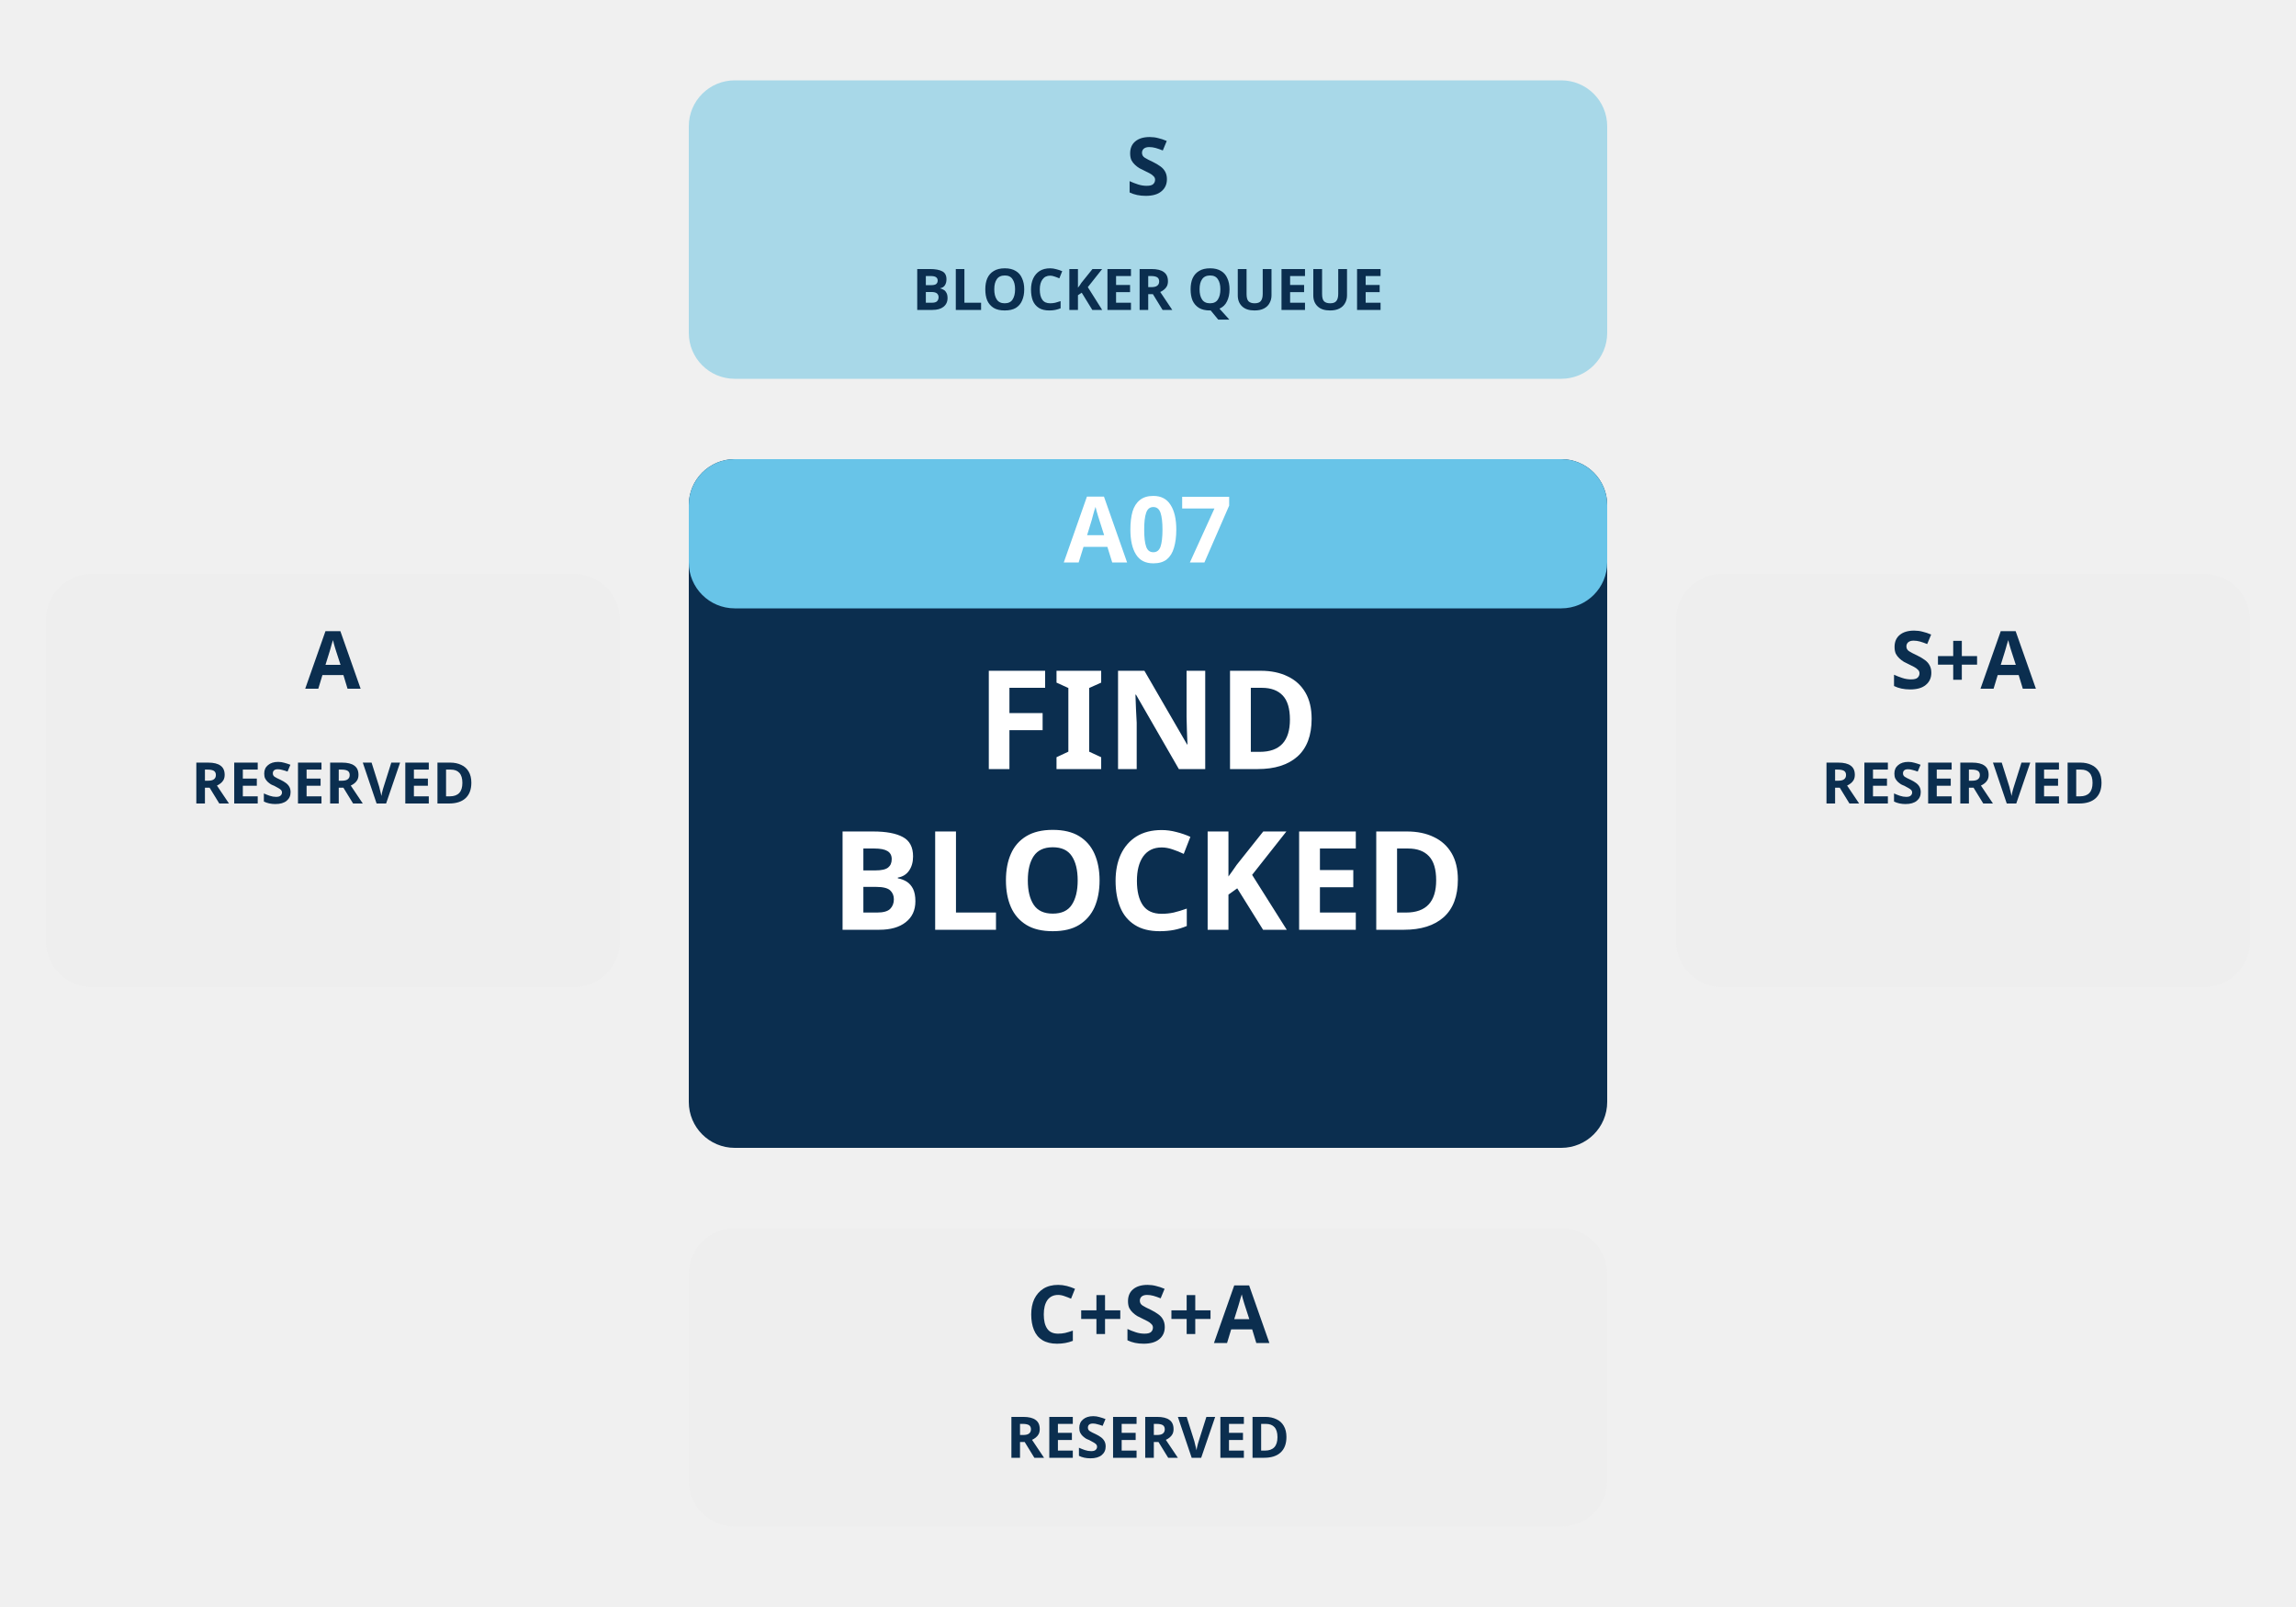
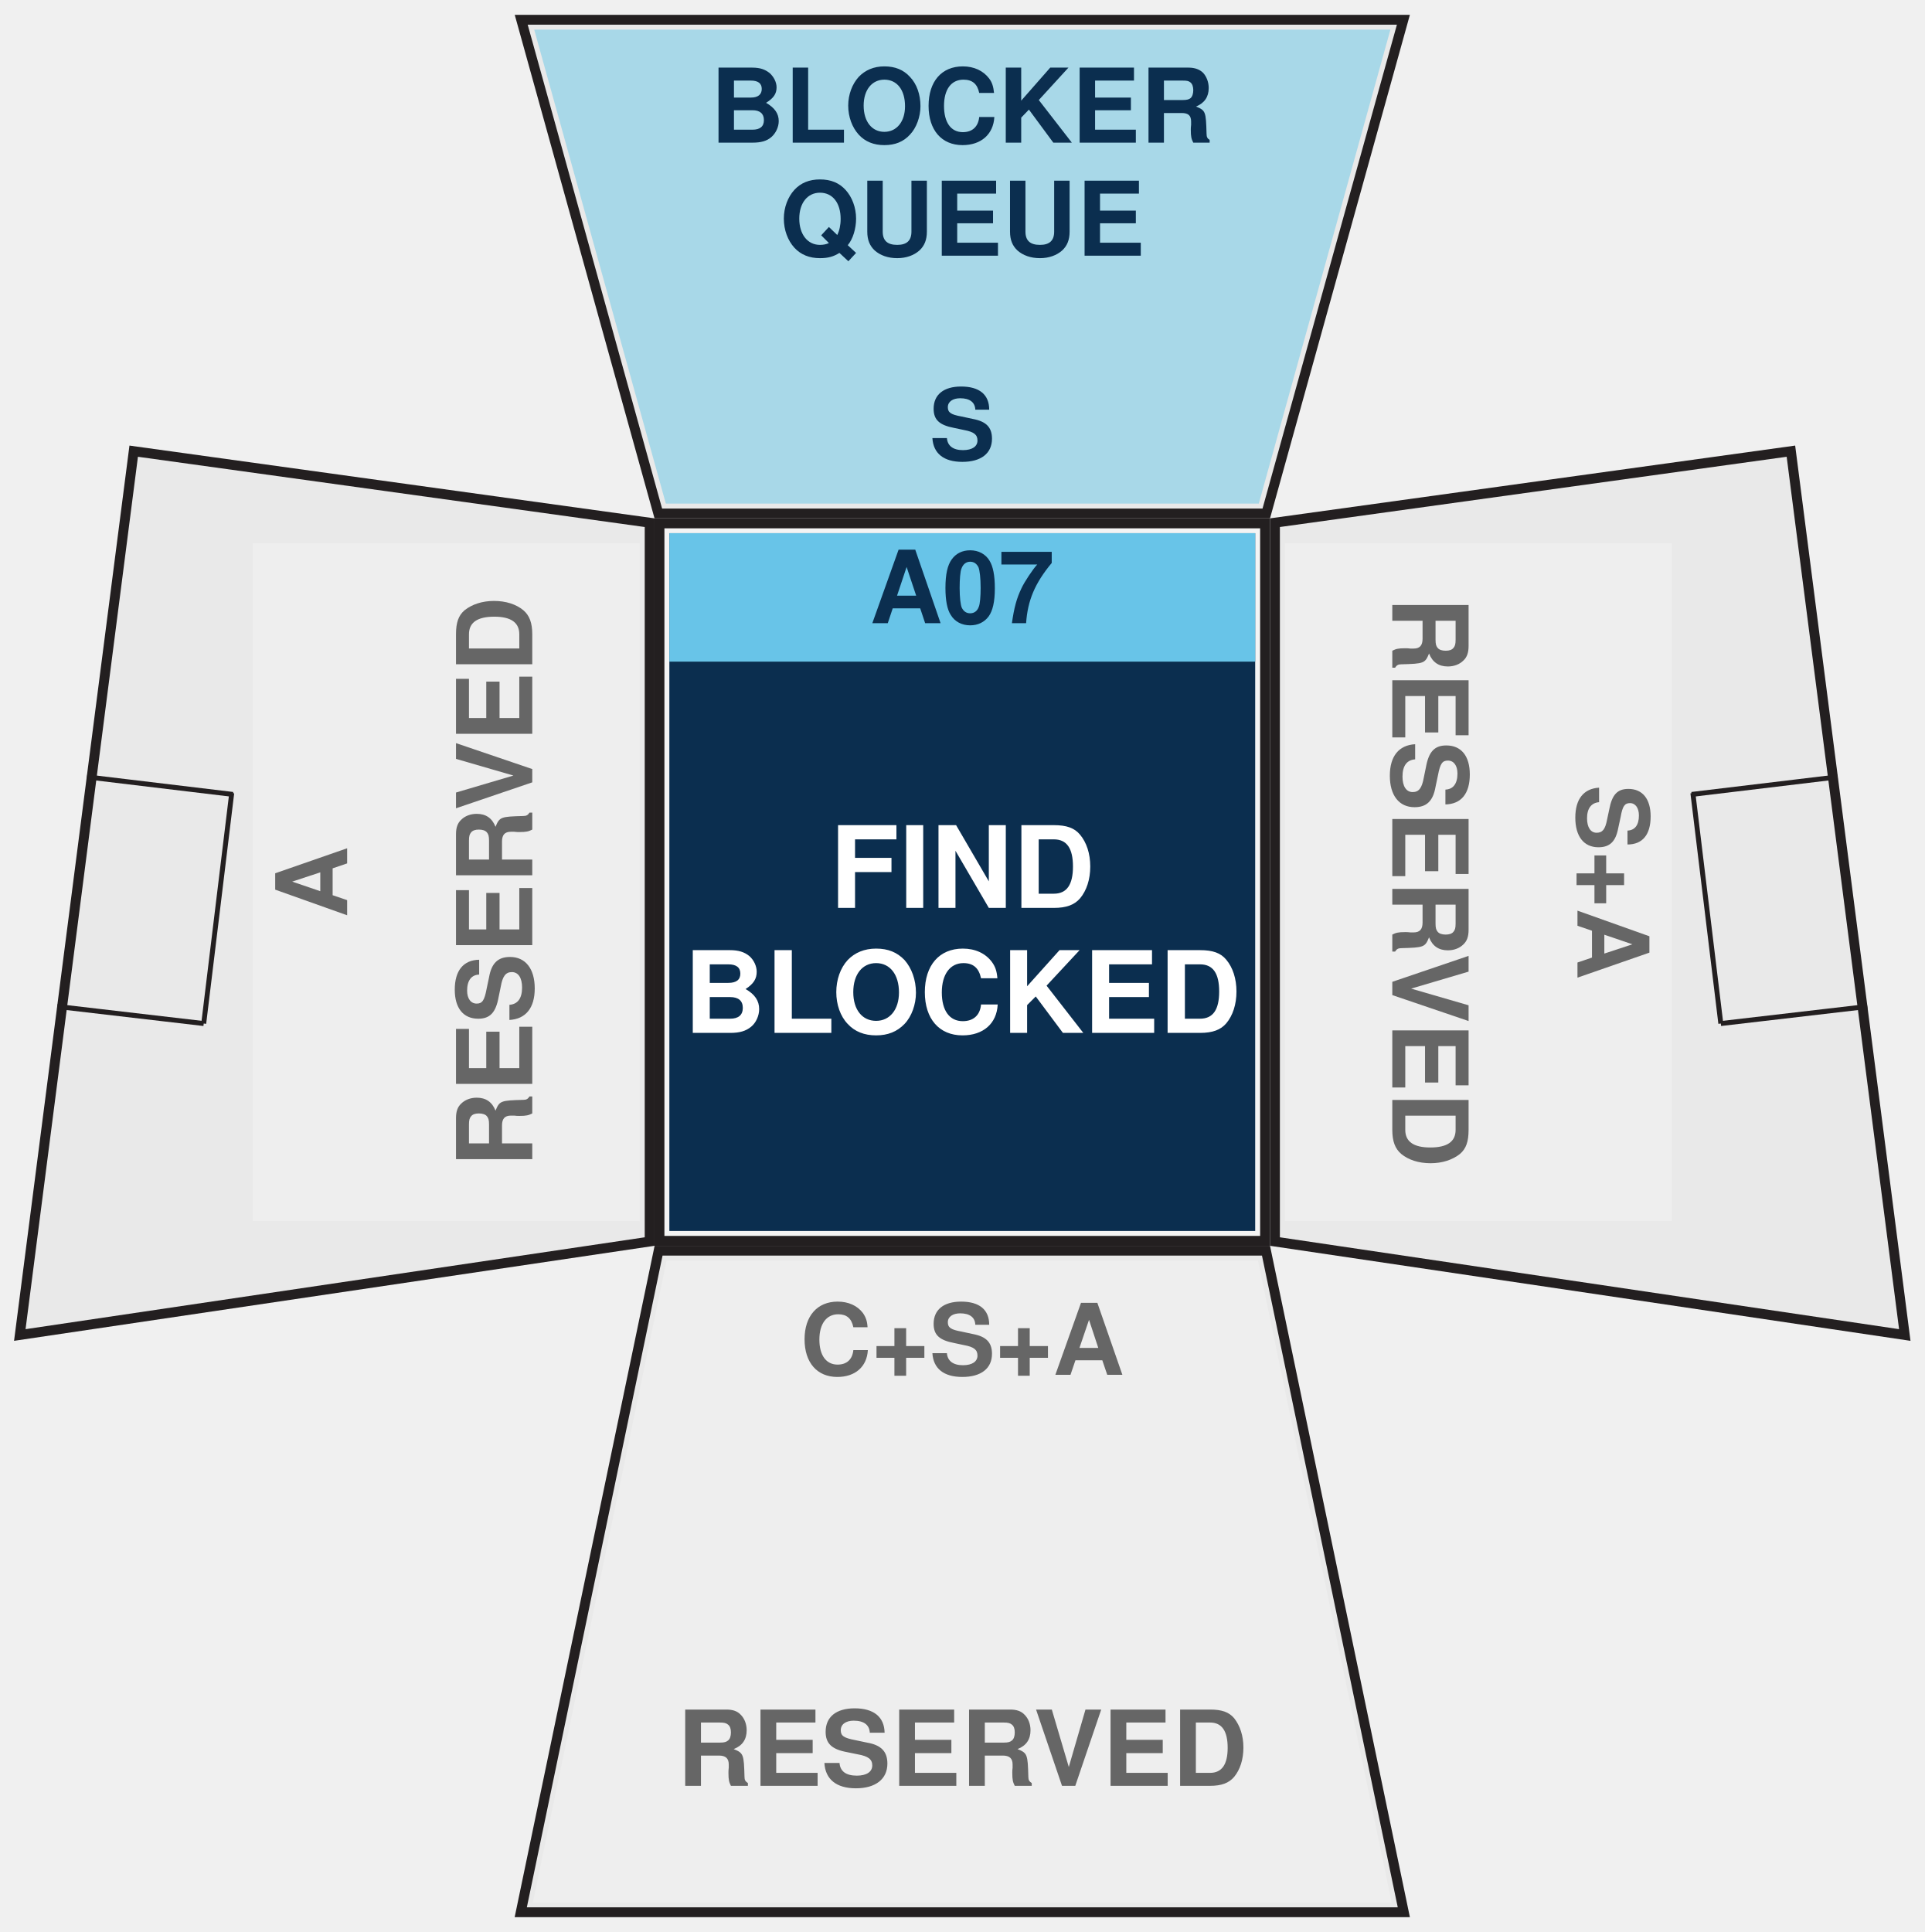
- <svg xmlns="http://www.w3.org/2000/svg" width="200" height="140" viewBox="0 0 200 140" role="img" aria-labelledby="title desc">
-   <style>.id{font:700 8px sans-serif;fill:#fff}.name{font:700 12px sans-serif;fill:#fff}.mod{font:700 7px sans-serif;fill:#0B2E4F;text-anchor:middle}.action{font:700 5px sans-serif;fill:#0B2E4F;text-anchor:middle}</style>
-   <rect x="60" y="40" width="80" height="60" rx="4" fill="#0B2E4F" />
-   <rect x="60" y="40" width="80" height="13" rx="4" fill="#68C4E8" />
-   <text x="100" y="49" class="id" text-anchor="middle">A07</text>
-   <text x="100" y="67" class="name" text-anchor="middle">FIND</text>
-   <text x="100" y="81" class="name" text-anchor="middle">BLOCKED</text>
-   <rect x="60" y="7" width="80" height="26" rx="4" fill="#A8D8E8" />
-   <text x="100.0" y="17" class="mod">S</text>
-   <text x="100.0" y="27" class="action" textLength="75" lengthAdjust="spacingAndGlyphs">BLOCKER QUEUE</text>
-   <rect x="4" y="50" width="50" height="36" rx="4" fill="#EEEEEE" />
-   <text x="29.0" y="60" class="mod">A</text>
-   <text x="29.0" y="70" class="action" textLength="45" lengthAdjust="spacingAndGlyphs">RESERVED</text>
-   <rect x="146" y="50" width="50" height="36" rx="4" fill="#EEEEEE" />
-   <text x="171.0" y="60" class="mod">S+A</text>
-   <text x="171.0" y="70" class="action" textLength="45" lengthAdjust="spacingAndGlyphs">RESERVED</text>
-   <rect x="60" y="107" width="80" height="26" rx="4" fill="#EEEEEE" />
-   <text x="100.0" y="117" class="mod">C+S+A</text>
-   <text x="100.0" y="127" class="action" textLength="75" lengthAdjust="spacingAndGlyphs">RESERVED</text>
+ <svg xmlns="http://www.w3.org/2000/svg" width="97.387pt" height="97.762pt" viewBox="19.836 471.09 97.387 97.762" role="img" aria-labelledby="title desc">
+   <path fill-rule="nonzero" fill="rgb(95.686%, 95.609%, 95.628%)" fill-opacity="1" d="M 53.207 533.879 L 83.852 533.879 L 83.852 497.57 L 53.207 497.57 Z M 53.207 533.879 " />
+   <path fill-rule="nonzero" fill="rgb(13.73%, 12.16%, 12.549%)" fill-opacity="1" d="M 84.102 497.32 L 52.957 497.32 L 52.957 534.129 L 84.102 534.129 Z M 83.602 533.629 L 53.457 533.629 L 53.457 497.824 L 83.602 497.824 Z M 83.602 533.629 " />
+   <path fill-rule="nonzero" fill="rgb(91.364%, 91.206%, 91.246%)" fill-opacity="1" d="M 84.352 533.914 L 84.352 497.539 L 110.461 493.922 L 116.223 538.641 Z M 84.352 533.914 " />
+   <path fill-rule="nonzero" fill="rgb(13.73%, 12.16%, 12.549%)" fill-opacity="1" d="M 110.676 493.637 L 84.102 497.32 L 84.102 534.129 L 116.512 538.938 Z M 110.246 494.203 L 115.934 538.348 L 84.602 533.699 L 84.602 497.758 " />
+   <path fill-rule="nonzero" fill="rgb(91.364%, 91.206%, 91.246%)" fill-opacity="1" d="M 53.148 497.074 L 46.211 472.09 L 90.852 472.09 L 83.914 497.074 Z M 53.148 497.074 " />
+   <path fill-rule="nonzero" fill="rgb(13.73%, 12.16%, 12.549%)" fill-opacity="1" d="M 91.18 471.84 L 45.883 471.84 L 52.957 497.32 L 84.102 497.32 Z M 90.523 472.34 L 83.723 496.824 L 53.34 496.824 L 46.539 472.34 " />
+   <path fill-rule="nonzero" fill="rgb(91.364%, 91.206%, 91.246%)" fill-opacity="1" d="M 46.188 567.852 L 53.16 534.379 L 83.898 534.379 L 90.871 567.852 Z M 46.188 567.852 " />
+   <path fill-rule="nonzero" fill="rgb(13.73%, 12.16%, 12.549%)" fill-opacity="1" d="M 84.102 534.129 L 52.961 534.129 L 45.879 568.102 L 91.18 568.102 Z M 83.695 534.625 L 90.566 567.602 L 46.496 567.602 L 53.363 534.625 " />
+   <path fill="none" stroke-width="2.5" stroke-linecap="butt" stroke-linejoin="miter" stroke="rgb(13.73%, 12.16%, 12.549%)" stroke-opacity="1" stroke-miterlimit="10" d="M 1129.575 3313.239 L 1055.657 3304.361 " transform="matrix(0.0998785, 0, 0, -0.0998785, 0, 841.3237)" />
+   <path fill="none" stroke-width="2.5" stroke-linecap="butt" stroke-linejoin="miter" stroke="rgb(13.73%, 12.16%, 12.549%)" stroke-opacity="1" stroke-miterlimit="10" d="M 1144.633 3196.925 L 1070.441 3188.282 " transform="matrix(0.0998785, 0, 0, -0.0998785, 0, 841.3237)" />
+   <path fill="none" stroke-width="2.5" stroke-linecap="butt" stroke-linejoin="miter" stroke="rgb(13.73%, 12.16%, 12.549%)" stroke-opacity="1" stroke-miterlimit="10" d="M 1070.441 3188.282 L 1056.283 3305.065 " transform="matrix(0.0998785, 0, 0, -0.0998785, 0, 841.3237)" />
+   <path fill-rule="nonzero" fill="rgb(91.364%, 91.206%, 91.246%)" fill-opacity="1" d="M 26.602 493.918 L 52.707 497.539 L 52.707 533.91 L 20.836 538.641 Z M 26.602 493.918 " />
+   <path fill-rule="nonzero" fill="rgb(13.73%, 12.16%, 12.549%)" fill-opacity="1" d="M 26.387 493.637 L 20.547 538.938 L 52.957 534.129 L 52.957 497.32 Z M 26.816 494.203 L 52.461 497.758 L 52.461 533.699 L 21.129 538.348 " />
+   <path fill="none" stroke-width="2.5" stroke-linecap="butt" stroke-linejoin="miter" stroke="rgb(13.73%, 12.16%, 12.549%)" stroke-opacity="1" stroke-miterlimit="10" d="M 242.678 3313.239 L 316.635 3304.361 " transform="matrix(0.0998785, 0, 0, -0.0998785, 0, 841.3237)" />
+   <path fill="none" stroke-width="2.5" stroke-linecap="butt" stroke-linejoin="miter" stroke="rgb(13.73%, 12.16%, 12.549%)" stroke-opacity="1" stroke-miterlimit="10" d="M 227.659 3196.925 L 301.812 3188.282 " transform="matrix(0.0998785, 0, 0, -0.0998785, 0, 841.3237)" />
+   <path fill="none" stroke-width="2.5" stroke-linecap="butt" stroke-linejoin="miter" stroke="rgb(13.73%, 12.16%, 12.549%)" stroke-opacity="1" stroke-miterlimit="10" d="M 301.812 3188.282 L 316.009 3305.065 " transform="matrix(0.0998785, 0, 0, -0.0998785, 0, 841.3237)" />
+   <g transform="translate(0 841.89) scale(1 -1)">
+     <rect x="53.707" y="308.511" width="29.645" height="35.309" fill="#0B2E4F" />
+     <rect x="53.707" y="337.32" width="29.645" height="6.5" fill="#68C4E8" />
+     <text transform="translate(68.5293 339.2666) scale(1 -1)" text-anchor="middle" font-family="Helvetica,Arial,sans-serif" font-weight="700" font-size="5.10" fill="#0B2E4F">A07</text>
+     <text transform="translate(68.5293 324.8588) scale(1 -1)" text-anchor="middle" font-family="Helvetica,Arial,sans-serif" font-weight="700" font-size="5.75" fill="#FFFFFF">FIND</text>
+     <text transform="translate(68.5293 318.5338) scale(1 -1)" text-anchor="middle" font-family="Helvetica,Arial,sans-serif" font-weight="700" font-size="5.75" fill="#FFFFFF">BLOCKED</text>
+     <rect x="84.852" y="309.011" width="19.586" height="34.309" fill="#EEEEEE" />
+     <g transform="translate(94.64452 326.1654)">
+       <g transform="rotate(-90)">
+         <text transform="translate(0 5.015457) scale(1 -1)" text-anchor="middle" font-family="Helvetica,Arial,sans-serif" font-weight="700" font-size="5.00" fill="#666666">S+A</text>
+         <text transform="translate(0 -4.35415) scale(1 -1)" text-anchor="middle" font-family="Helvetica,Arial,sans-serif" font-weight="700" font-size="5.30" fill="#666666">RESERVED</text>
+       </g>
+     </g>
+     <path d="M 53.529 345.316 L 46.869 369.3 L 90.194 369.3 L 83.534 345.316 Z" fill="#A8D8E8" />
+     <text transform="translate(68.5293 347.5383) scale(1 -1)" text-anchor="middle" font-family="Helvetica,Arial,sans-serif" font-weight="700" font-size="5.00" fill="#0B2E4F">S</text>
+     <text transform="translate(68.53125 363.5816) scale(1 -1)" text-anchor="middle" font-family="Helvetica,Arial,sans-serif" font-weight="700" font-size="5.20" fill="#0B2E4F">BLOCKER</text>
+     <text transform="translate(68.53125 357.8616) scale(1 -1)" text-anchor="middle" font-family="Helvetica,Arial,sans-serif" font-weight="700" font-size="5.20" fill="#0B2E4F">QUEUE</text>
+     <path d="M 46.802 274.538 L 53.567 307.011 L 83.492 307.011 L 90.256 274.538 Z" fill="#EEEEEE" />
+     <text transform="translate(68.5293 301.2336) scale(1 -1)" text-anchor="middle" font-family="Helvetica,Arial,sans-serif" font-weight="700" font-size="5.00" fill="#666666">C+S+A</text>
+     <text transform="translate(68.5293 280.4343) scale(1 -1)" text-anchor="middle" font-family="Helvetica,Arial,sans-serif" font-weight="700" font-size="5.30" fill="#666666">RESERVED</text>
+     <rect x="32.625" y="309.011" width="19.582" height="34.309" fill="#EEEEEE" />
+     <g transform="translate(42.41601 326.1654)">
+       <g transform="rotate(90)">
+         <text transform="translate(0 5.013519) scale(1 -1)" text-anchor="middle" font-family="Helvetica,Arial,sans-serif" font-weight="700" font-size="5.00" fill="#666666">A</text>
+         <text transform="translate(0 -4.35415) scale(1 -1)" text-anchor="middle" font-family="Helvetica,Arial,sans-serif" font-weight="700" font-size="5.30" fill="#666666">RESERVED</text>
+       </g>
+     </g>
+   </g>
</svg>
